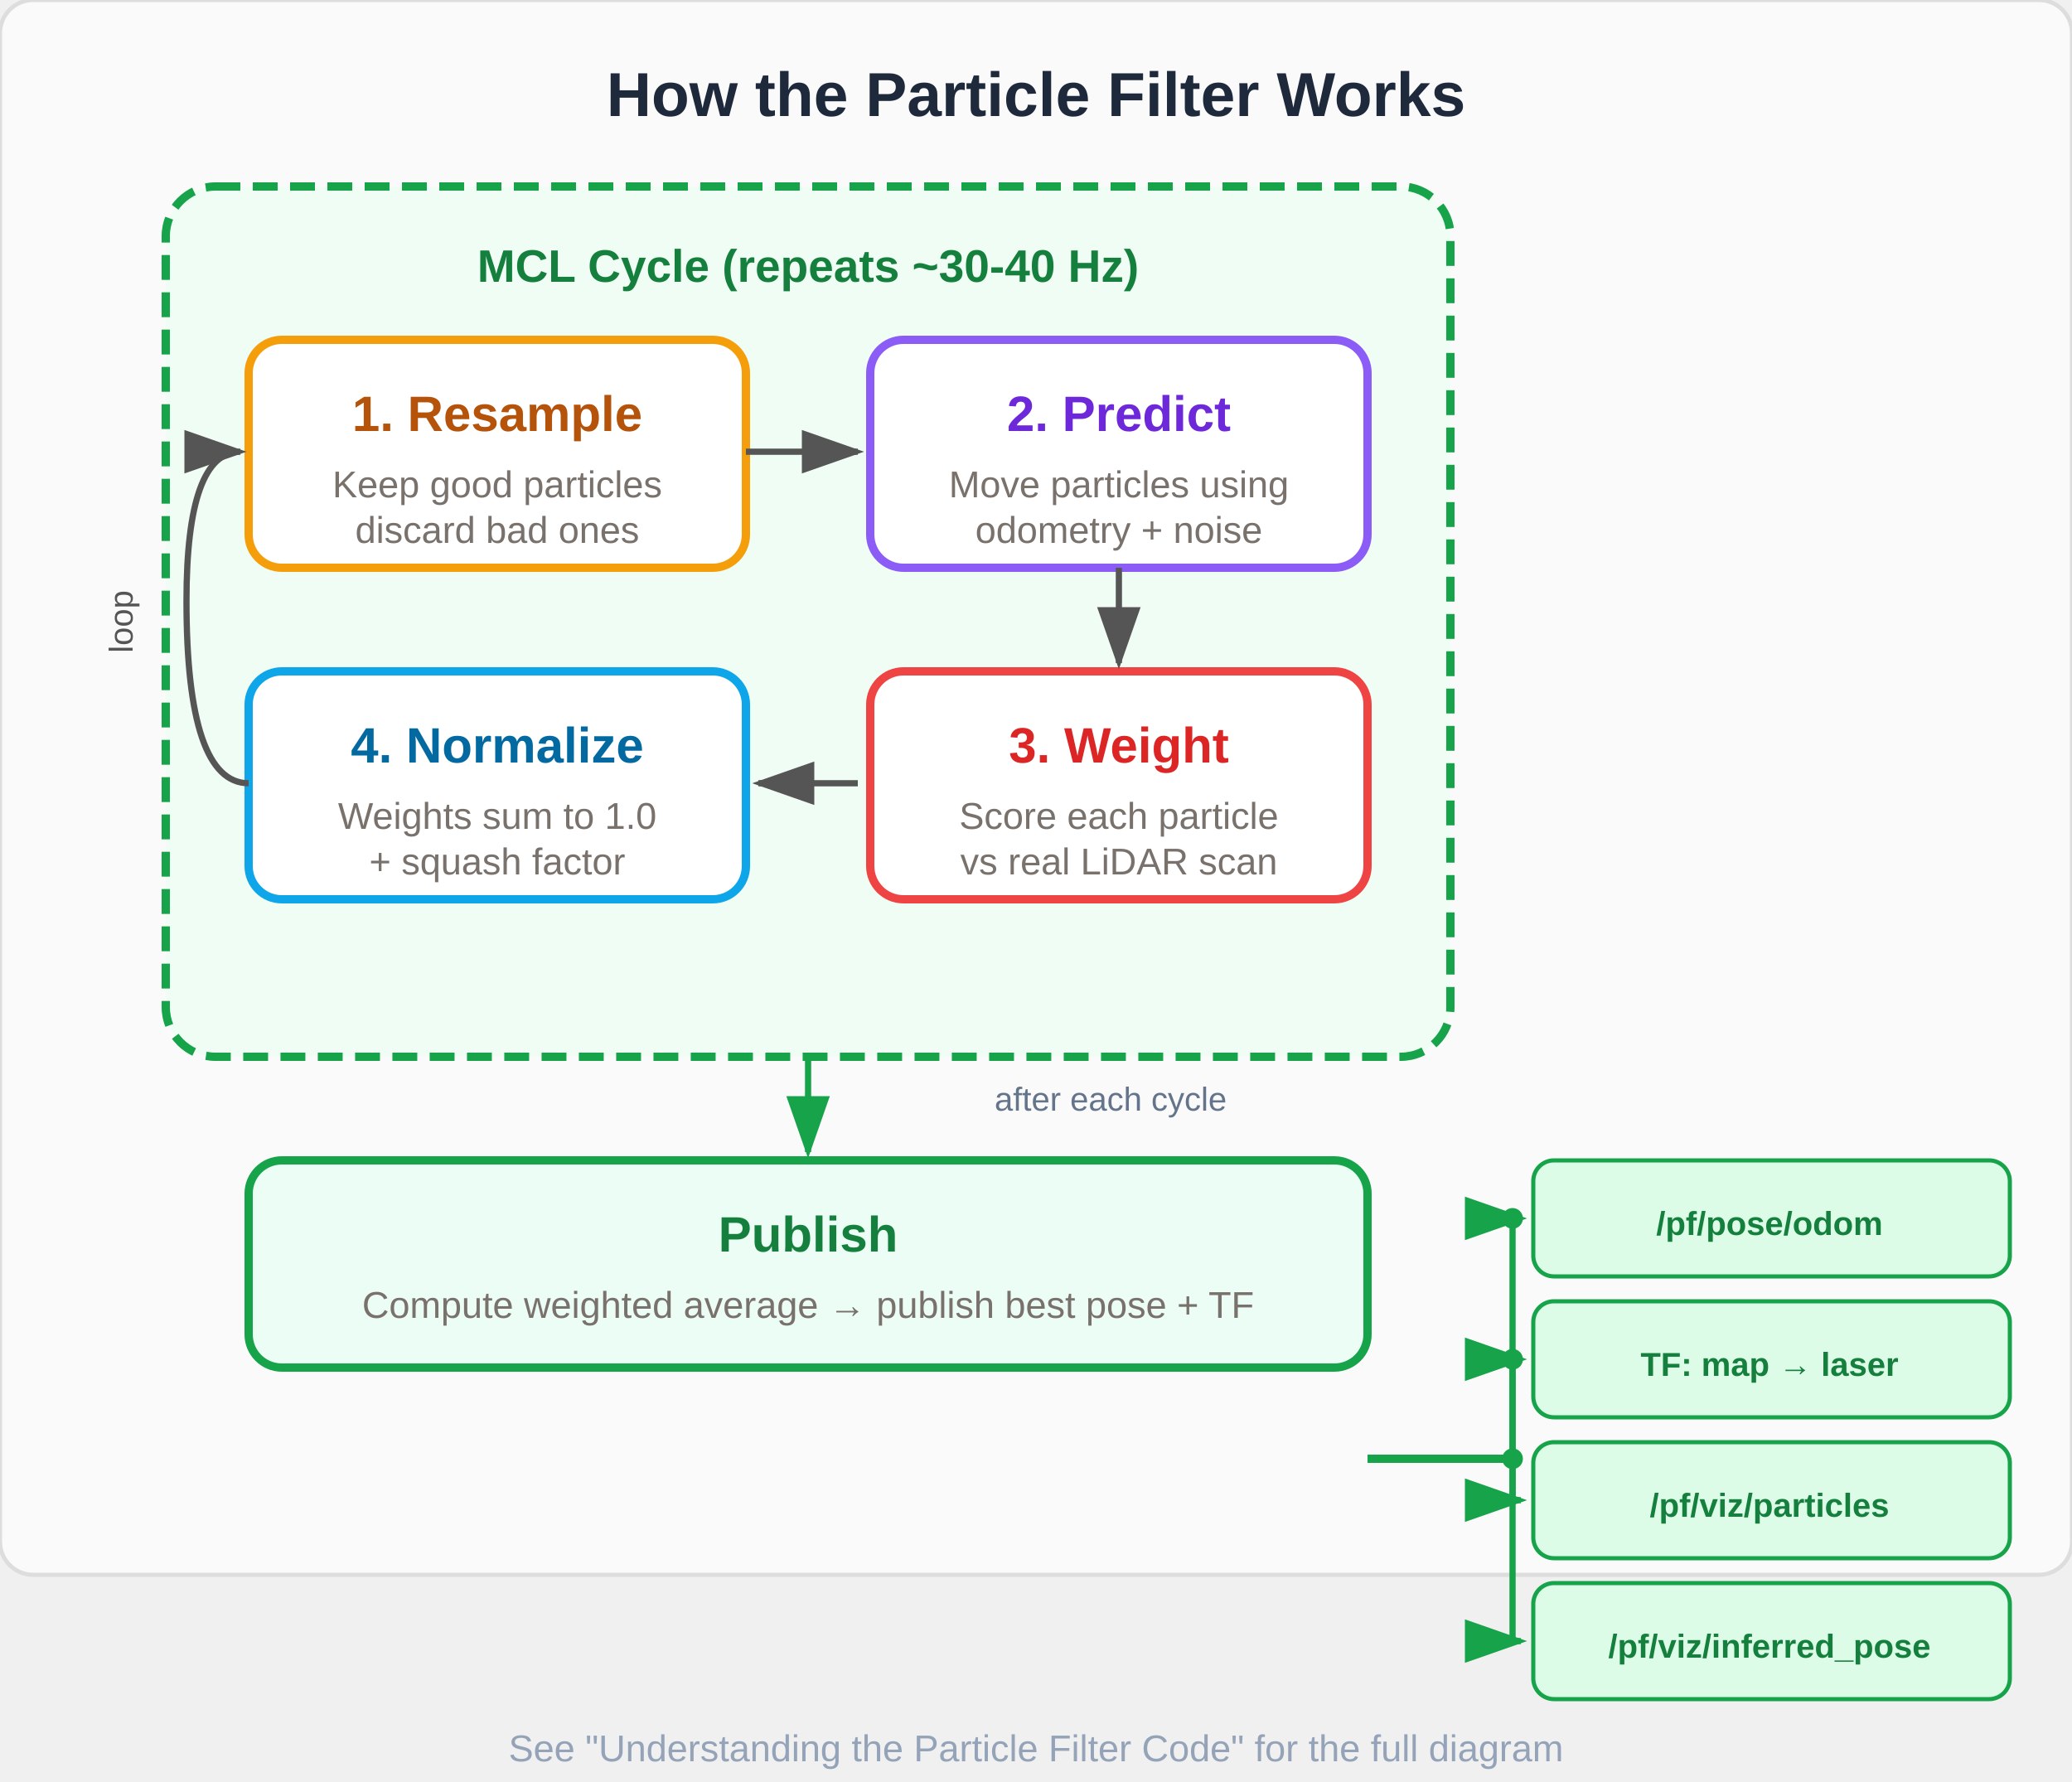
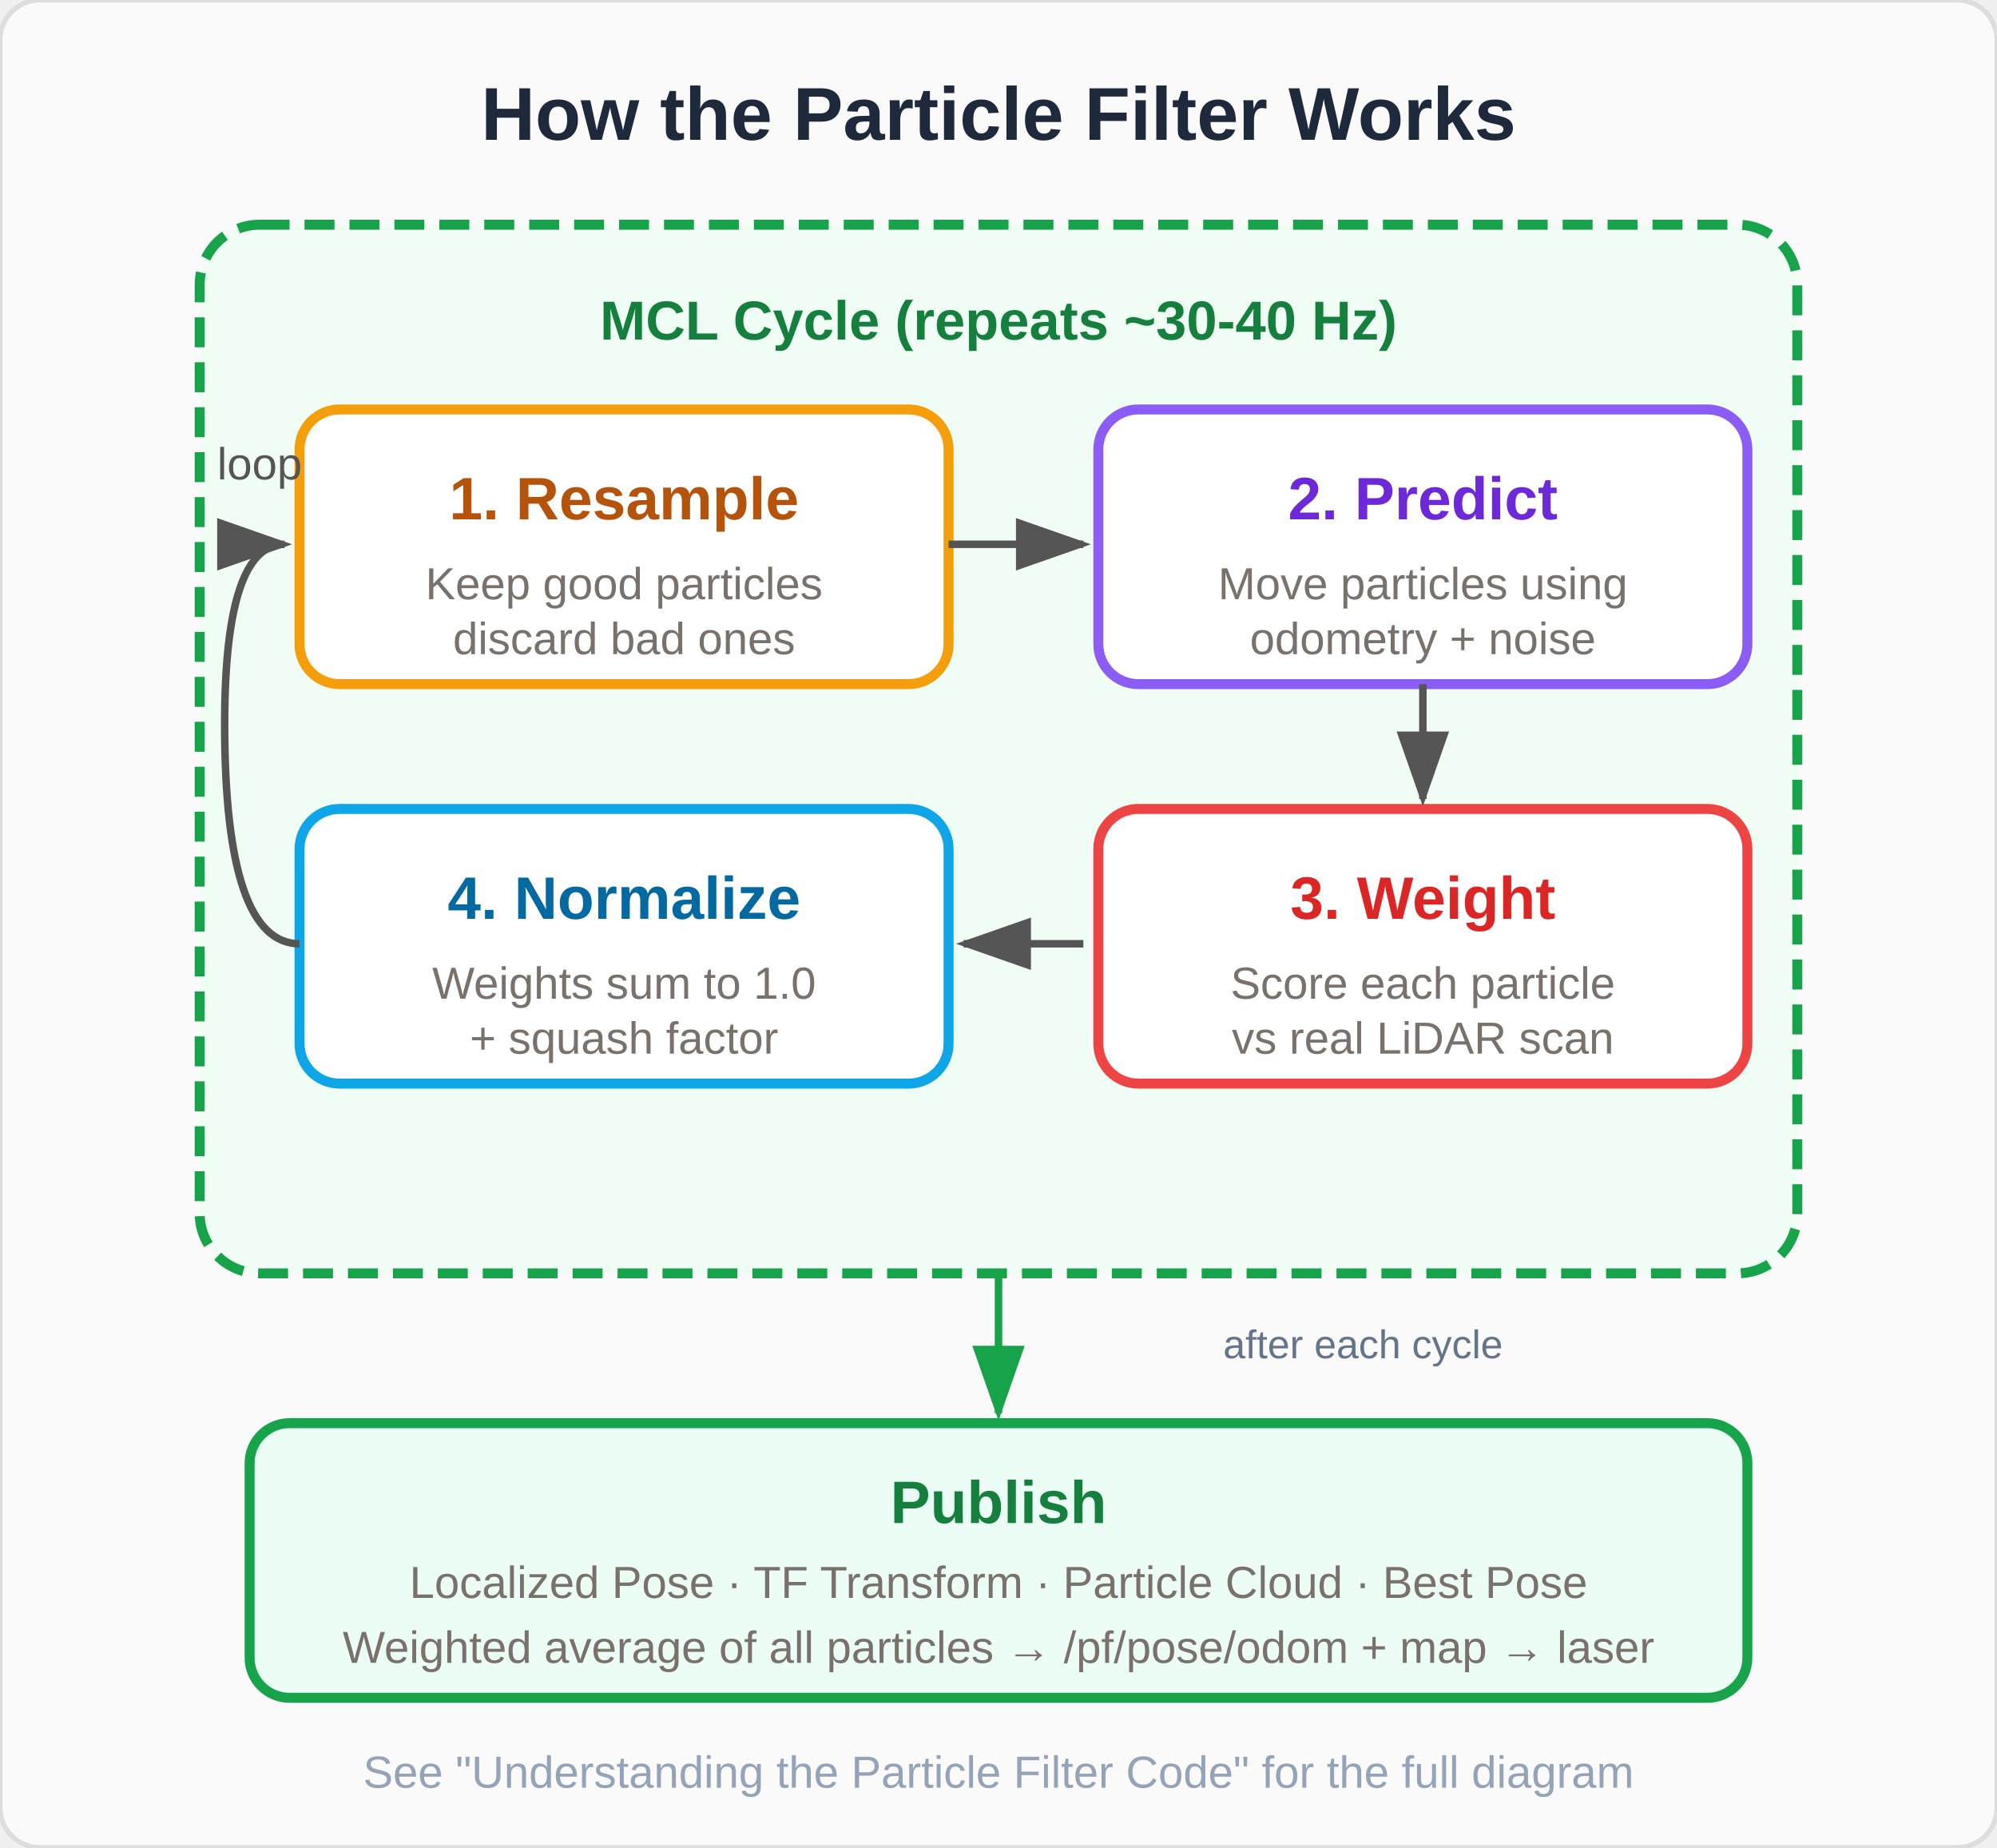
- <svg xmlns="http://www.w3.org/2000/svg" viewBox="0 0 500 430" font-family="Arial, Helvetica, sans-serif">
+ <svg xmlns="http://www.w3.org/2000/svg" viewBox="0 0 400 370" font-family="Arial, Helvetica, sans-serif">
  <defs>
    <marker id="arrow" markerWidth="10" markerHeight="7" refX="9" refY="3.5" orient="auto">
      <polygon points="0 0, 10 3.5, 0 7" fill="#555" />
    </marker>
    <marker id="arrow-green" markerWidth="10" markerHeight="7" refX="9" refY="3.5" orient="auto">
      <polygon points="0 0, 10 3.5, 0 7" fill="#16a34a" />
    </marker>
  </defs>
-   <rect width="500" height="380" rx="8" fill="#fafafa" stroke="#ddd" stroke-width="1" />
-   <text x="250" y="28" text-anchor="middle" font-size="15" font-weight="bold" fill="#1e293b">How the Particle Filter Works</text>
-   <rect x="40" y="45" width="310" height="210" rx="12" fill="#f0fdf4" stroke="#16a34a" stroke-width="2" stroke-dasharray="6,3" />
-   <text x="195" y="68" text-anchor="middle" font-size="11" font-weight="bold" fill="#15803d">MCL Cycle (repeats ~30-40 Hz)</text>
-   <rect x="60" y="82" width="120" height="55" rx="8" fill="#fff" stroke="#f59e0b" stroke-width="2" />
-   <text x="120" y="104" text-anchor="middle" font-size="12" font-weight="bold" fill="#b45309">1. Resample</text>
-   <text x="120" y="120" text-anchor="middle" font-size="9" fill="#78716c">Keep good particles</text>
-   <text x="120" y="131" text-anchor="middle" font-size="9" fill="#78716c">discard bad ones</text>
-   <rect x="210" y="82" width="120" height="55" rx="8" fill="#fff" stroke="#8b5cf6" stroke-width="2" />
-   <text x="270" y="104" text-anchor="middle" font-size="12" font-weight="bold" fill="#6d28d9">2. Predict</text>
-   <text x="270" y="120" text-anchor="middle" font-size="9" fill="#78716c">Move particles using</text>
-   <text x="270" y="131" text-anchor="middle" font-size="9" fill="#78716c">odometry + noise</text>
-   <line x1="180" y1="109" x2="207" y2="109" stroke="#555" stroke-width="1.5" marker-end="url(#arrow)" />
-   <rect x="210" y="162" width="120" height="55" rx="8" fill="#fff" stroke="#ef4444" stroke-width="2" />
-   <text x="270" y="184" text-anchor="middle" font-size="12" font-weight="bold" fill="#dc2626">3. Weight</text>
-   <text x="270" y="200" text-anchor="middle" font-size="9" fill="#78716c">Score each particle</text>
-   <text x="270" y="211" text-anchor="middle" font-size="9" fill="#78716c">vs real LiDAR scan</text>
-   <line x1="270" y1="137" x2="270" y2="160" stroke="#555" stroke-width="1.5" marker-end="url(#arrow)" />
-   <rect x="60" y="162" width="120" height="55" rx="8" fill="#fff" stroke="#0ea5e9" stroke-width="2" />
-   <text x="120" y="184" text-anchor="middle" font-size="12" font-weight="bold" fill="#0369a1">4. Normalize</text>
-   <text x="120" y="200" text-anchor="middle" font-size="9" fill="#78716c">Weights sum to 1.0</text>
-   <text x="120" y="211" text-anchor="middle" font-size="9" fill="#78716c">+ squash factor</text>
-   <line x1="207" y1="189" x2="183" y2="189" stroke="#555" stroke-width="1.5" marker-end="url(#arrow)" />
-   <path d="M 60,189 Q 45,189 45,145 Q 45,109 58,109" fill="none" stroke="#555" stroke-width="1.5" marker-end="url(#arrow)" />
-   <text x="32" y="150" text-anchor="middle" font-size="8" fill="#555" transform="rotate(-90,32,150)">loop</text>
-   <rect x="60" y="280" width="270" height="50" rx="8" fill="#ecfdf5" stroke="#16a34a" stroke-width="2" />
-   <text x="195" y="302" text-anchor="middle" font-size="12" font-weight="bold" fill="#15803d">Publish</text>
-   <text x="195" y="318" text-anchor="middle" font-size="9" fill="#78716c">Compute weighted average → publish best pose + TF</text>
-   <line x1="195" y1="255" x2="195" y2="278" stroke="#16a34a" stroke-width="1.5" marker-end="url(#arrow-green)" />
-   <text x="240" y="268" font-size="8" fill="#64748b">after each cycle</text>
-   <path d="M 330,352 L 365,352" fill="none" stroke="#16a34a" stroke-width="2" />
-   <rect x="370" y="280" width="115" height="28" rx="5" fill="#dcfce7" stroke="#16a34a" stroke-width="1" />
-   <text x="427" y="298" text-anchor="middle" font-size="8" font-weight="bold" fill="#15803d">/pf/pose/odom</text>
-   <rect x="370" y="314" width="115" height="28" rx="5" fill="#dcfce7" stroke="#16a34a" stroke-width="1" />
-   <text x="427" y="332" text-anchor="middle" font-size="8" font-weight="bold" fill="#15803d">TF: map → laser</text>
-   <rect x="370" y="348" width="115" height="28" rx="5" fill="#dcfce7" stroke="#16a34a" stroke-width="1" />
-   <text x="427" y="366" text-anchor="middle" font-size="8" font-weight="bold" fill="#15803d">/pf/viz/particles</text>
-   <rect x="370" y="382" width="115" height="28" rx="5" fill="#dcfce7" stroke="#16a34a" stroke-width="1" />
-   <text x="427" y="400" text-anchor="middle" font-size="8" font-weight="bold" fill="#15803d">/pf/viz/inferred_pose</text>
-   <path d="M 365,352 L 365,294 L 367,294" fill="none" stroke="#16a34a" stroke-width="1.5" marker-end="url(#arrow-green)" />
-   <path d="M 365,352 L 365,328 L 367,328" fill="none" stroke="#16a34a" stroke-width="1.5" marker-end="url(#arrow-green)" />
-   <path d="M 365,352 L 365,362 L 367,362" fill="none" stroke="#16a34a" stroke-width="1.5" marker-end="url(#arrow-green)" />
-   <path d="M 365,352 L 365,396 L 367,396" fill="none" stroke="#16a34a" stroke-width="1.5" marker-end="url(#arrow-green)" />
-   <circle cx="365" cy="352" r="2.5" fill="#16a34a" />
-   <circle cx="365" cy="328" r="2.5" fill="#16a34a" />
-   <circle cx="365" cy="294" r="2.5" fill="#16a34a" />
-   <text x="250" y="425" text-anchor="middle" font-size="9" fill="#94a3b8">See "Understanding the Particle Filter Code" for the full diagram</text>
+   <rect width="400" height="370" rx="8" fill="#fafafa" stroke="#ddd" stroke-width="1" />
+   <text x="200" y="28" text-anchor="middle" font-size="15" font-weight="bold" fill="#1e293b">How the Particle Filter Works</text>
+   <rect x="40" y="45" width="320" height="210" rx="12" fill="#f0fdf4" stroke="#16a34a" stroke-width="2" stroke-dasharray="6,3" />
+   <text x="200" y="68" text-anchor="middle" font-size="11" font-weight="bold" fill="#15803d">MCL Cycle (repeats ~30-40 Hz)</text>
+   <rect x="60" y="82" width="130" height="55" rx="8" fill="#fff" stroke="#f59e0b" stroke-width="2" />
+   <text x="125" y="104" text-anchor="middle" font-size="12" font-weight="bold" fill="#b45309">1. Resample</text>
+   <text x="125" y="120" text-anchor="middle" font-size="9" fill="#78716c">Keep good particles</text>
+   <text x="125" y="131" text-anchor="middle" font-size="9" fill="#78716c">discard bad ones</text>
+   <rect x="220" y="82" width="130" height="55" rx="8" fill="#fff" stroke="#8b5cf6" stroke-width="2" />
+   <text x="285" y="104" text-anchor="middle" font-size="12" font-weight="bold" fill="#6d28d9">2. Predict</text>
+   <text x="285" y="120" text-anchor="middle" font-size="9" fill="#78716c">Move particles using</text>
+   <text x="285" y="131" text-anchor="middle" font-size="9" fill="#78716c">odometry + noise</text>
+   <line x1="190" y1="109" x2="217" y2="109" stroke="#555" stroke-width="1.5" marker-end="url(#arrow)" />
+   <rect x="220" y="162" width="130" height="55" rx="8" fill="#fff" stroke="#ef4444" stroke-width="2" />
+   <text x="285" y="184" text-anchor="middle" font-size="12" font-weight="bold" fill="#dc2626">3. Weight</text>
+   <text x="285" y="200" text-anchor="middle" font-size="9" fill="#78716c">Score each particle</text>
+   <text x="285" y="211" text-anchor="middle" font-size="9" fill="#78716c">vs real LiDAR scan</text>
+   <line x1="285" y1="137" x2="285" y2="160" stroke="#555" stroke-width="1.5" marker-end="url(#arrow)" />
+   <rect x="60" y="162" width="130" height="55" rx="8" fill="#fff" stroke="#0ea5e9" stroke-width="2" />
+   <text x="125" y="184" text-anchor="middle" font-size="12" font-weight="bold" fill="#0369a1">4. Normalize</text>
+   <text x="125" y="200" text-anchor="middle" font-size="9" fill="#78716c">Weights sum to 1.0</text>
+   <text x="125" y="211" text-anchor="middle" font-size="9" fill="#78716c">+ squash factor</text>
+   <line x1="217" y1="189" x2="193" y2="189" stroke="#555" stroke-width="1.5" marker-end="url(#arrow)" />
+   <path d="M 60,189 Q 45,189 45,145 Q 45,109 57,109" fill="none" stroke="#555" stroke-width="1.5" marker-end="url(#arrow)" />
+   <text x="52" y="96" text-anchor="middle" font-size="9" fill="#555">loop</text>
+   <rect x="50" y="285" width="300" height="55" rx="8" fill="#ecfdf5" stroke="#16a34a" stroke-width="2" />
+   <text x="200" y="305" text-anchor="middle" font-size="12" font-weight="bold" fill="#15803d">Publish</text>
+   <text x="200" y="320" text-anchor="middle" font-size="9" fill="#78716c">Localized Pose · TF Transform · Particle Cloud · Best Pose</text>
+   <text x="200" y="333" text-anchor="middle" font-size="9" fill="#78716c">Weighted average of all particles → /pf/pose/odom + map → laser</text>
+   <line x1="200" y1="255" x2="200" y2="283" stroke="#16a34a" stroke-width="1.5" marker-end="url(#arrow-green)" />
+   <text x="245" y="272" font-size="8" fill="#64748b">after each cycle</text>
+   <text x="200" y="358" text-anchor="middle" font-size="9" fill="#94a3b8">See "Understanding the Particle Filter Code" for the full diagram</text>
</svg>
